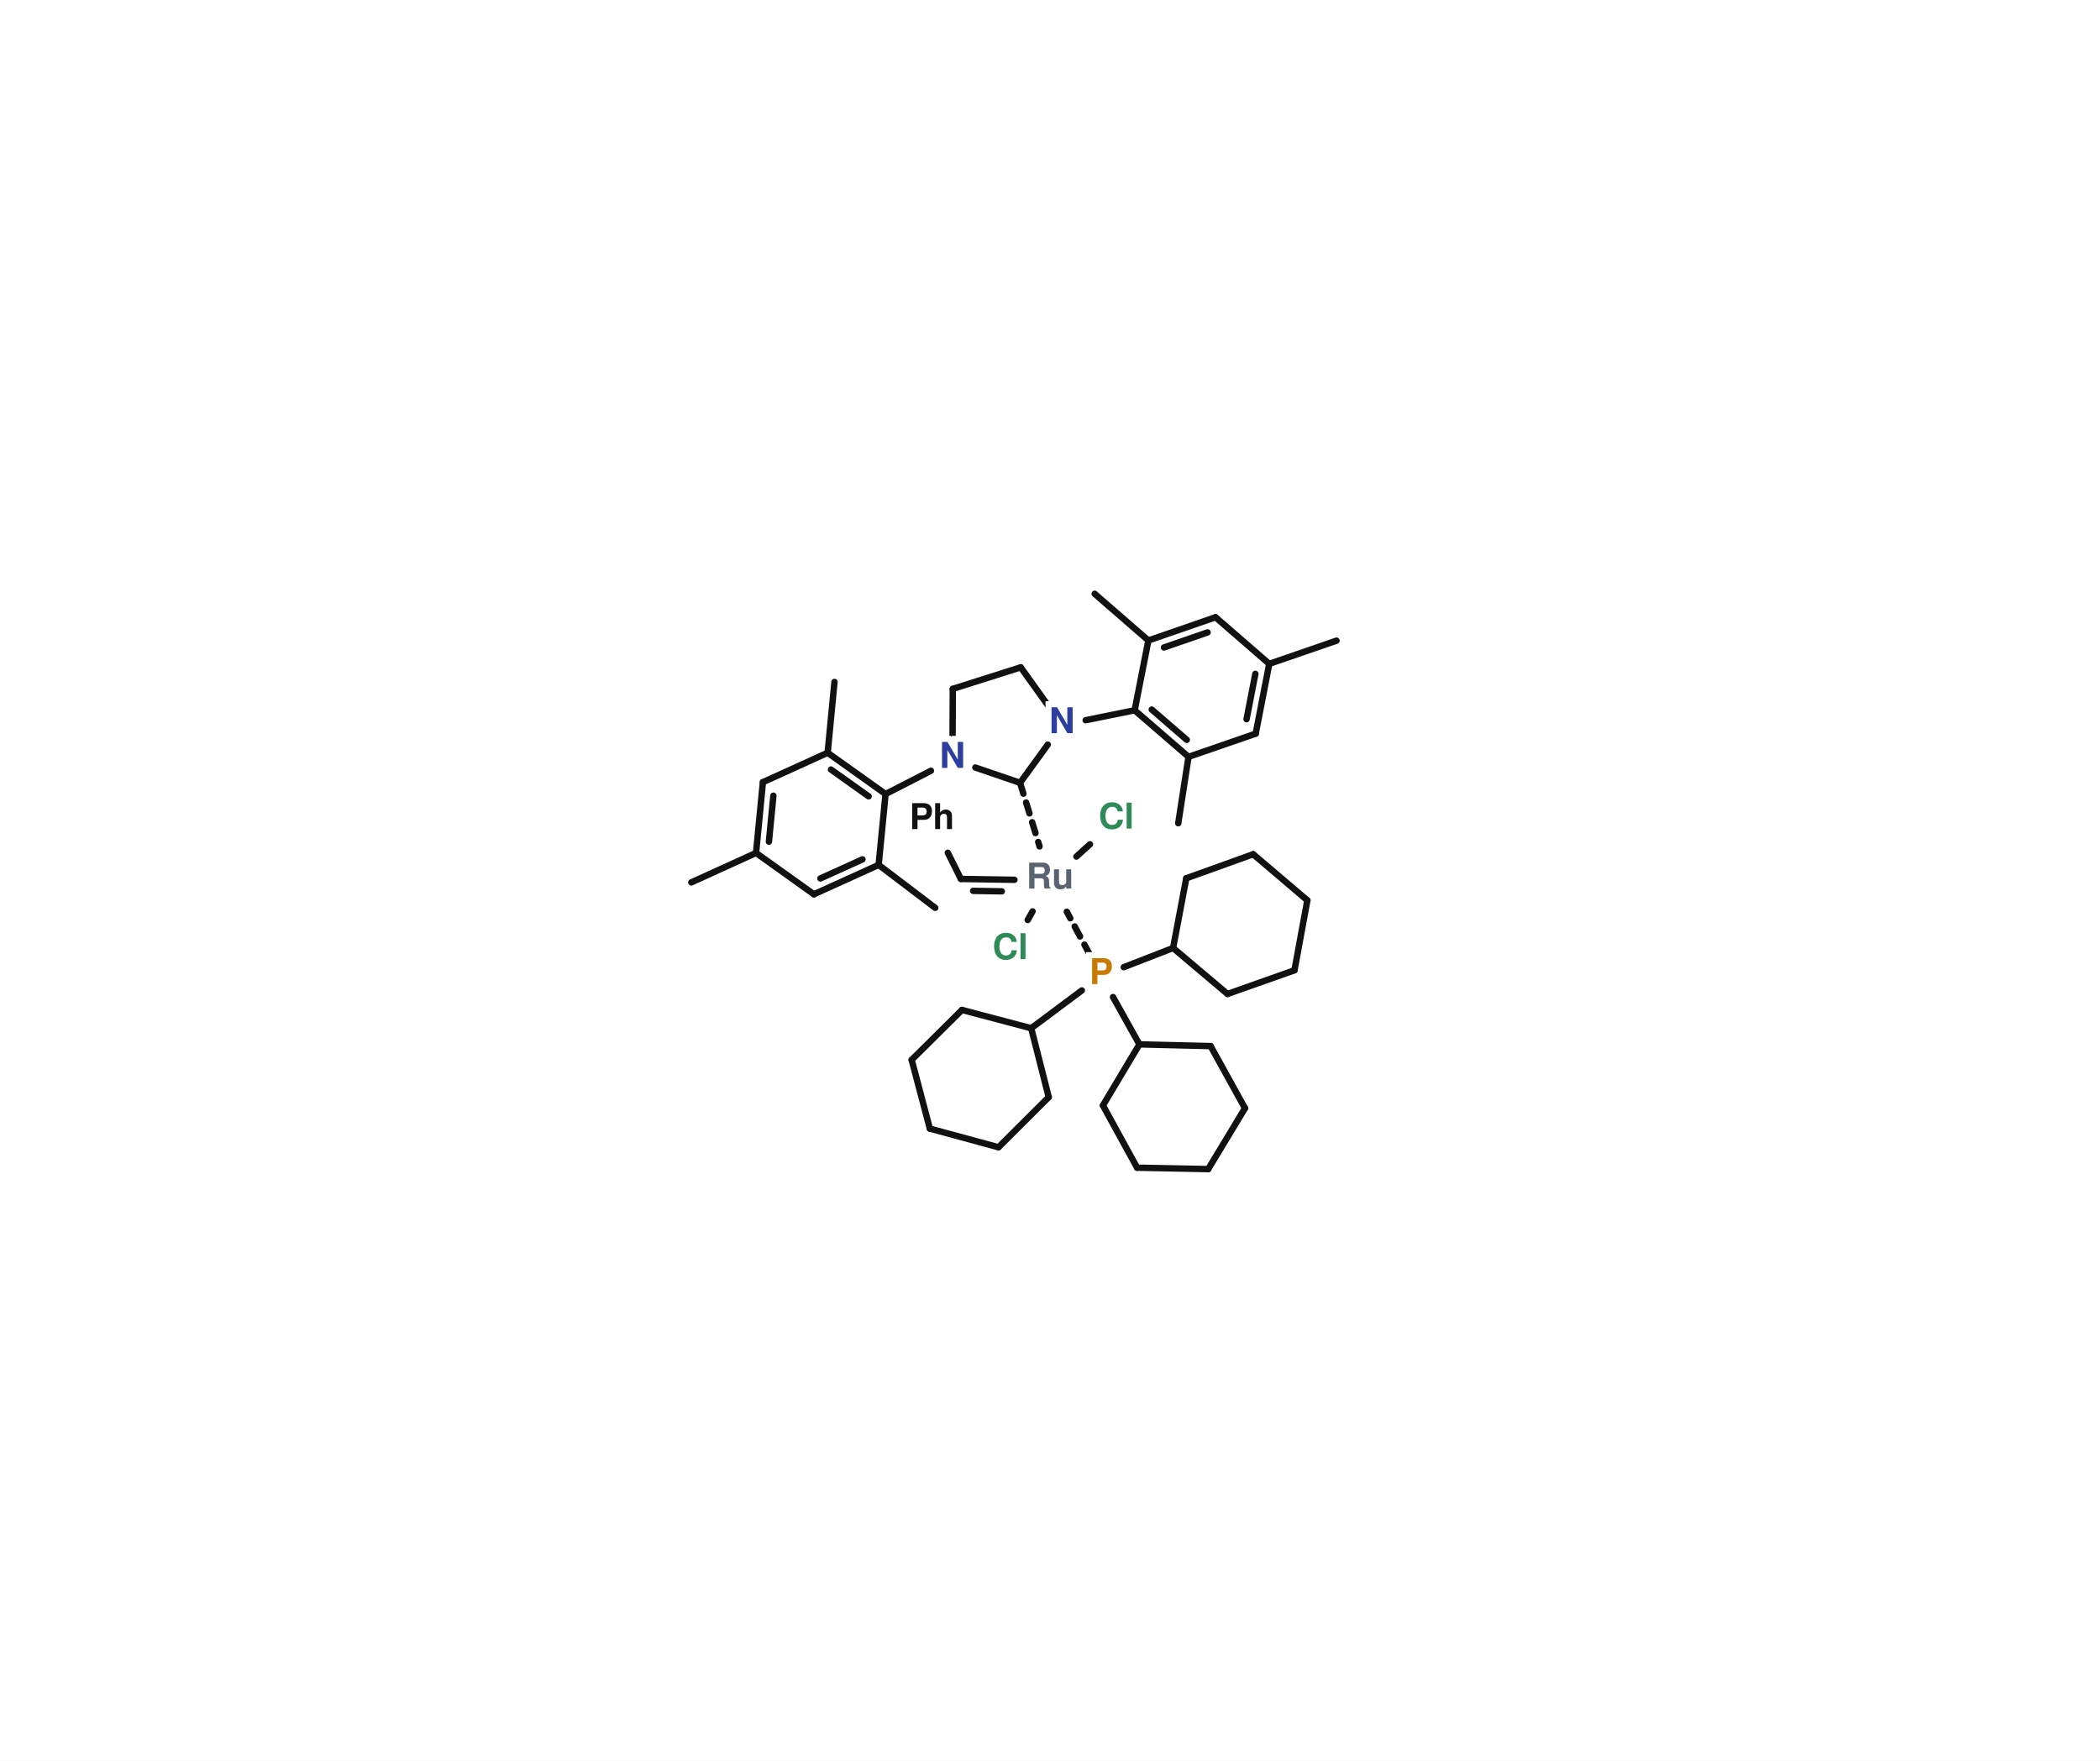
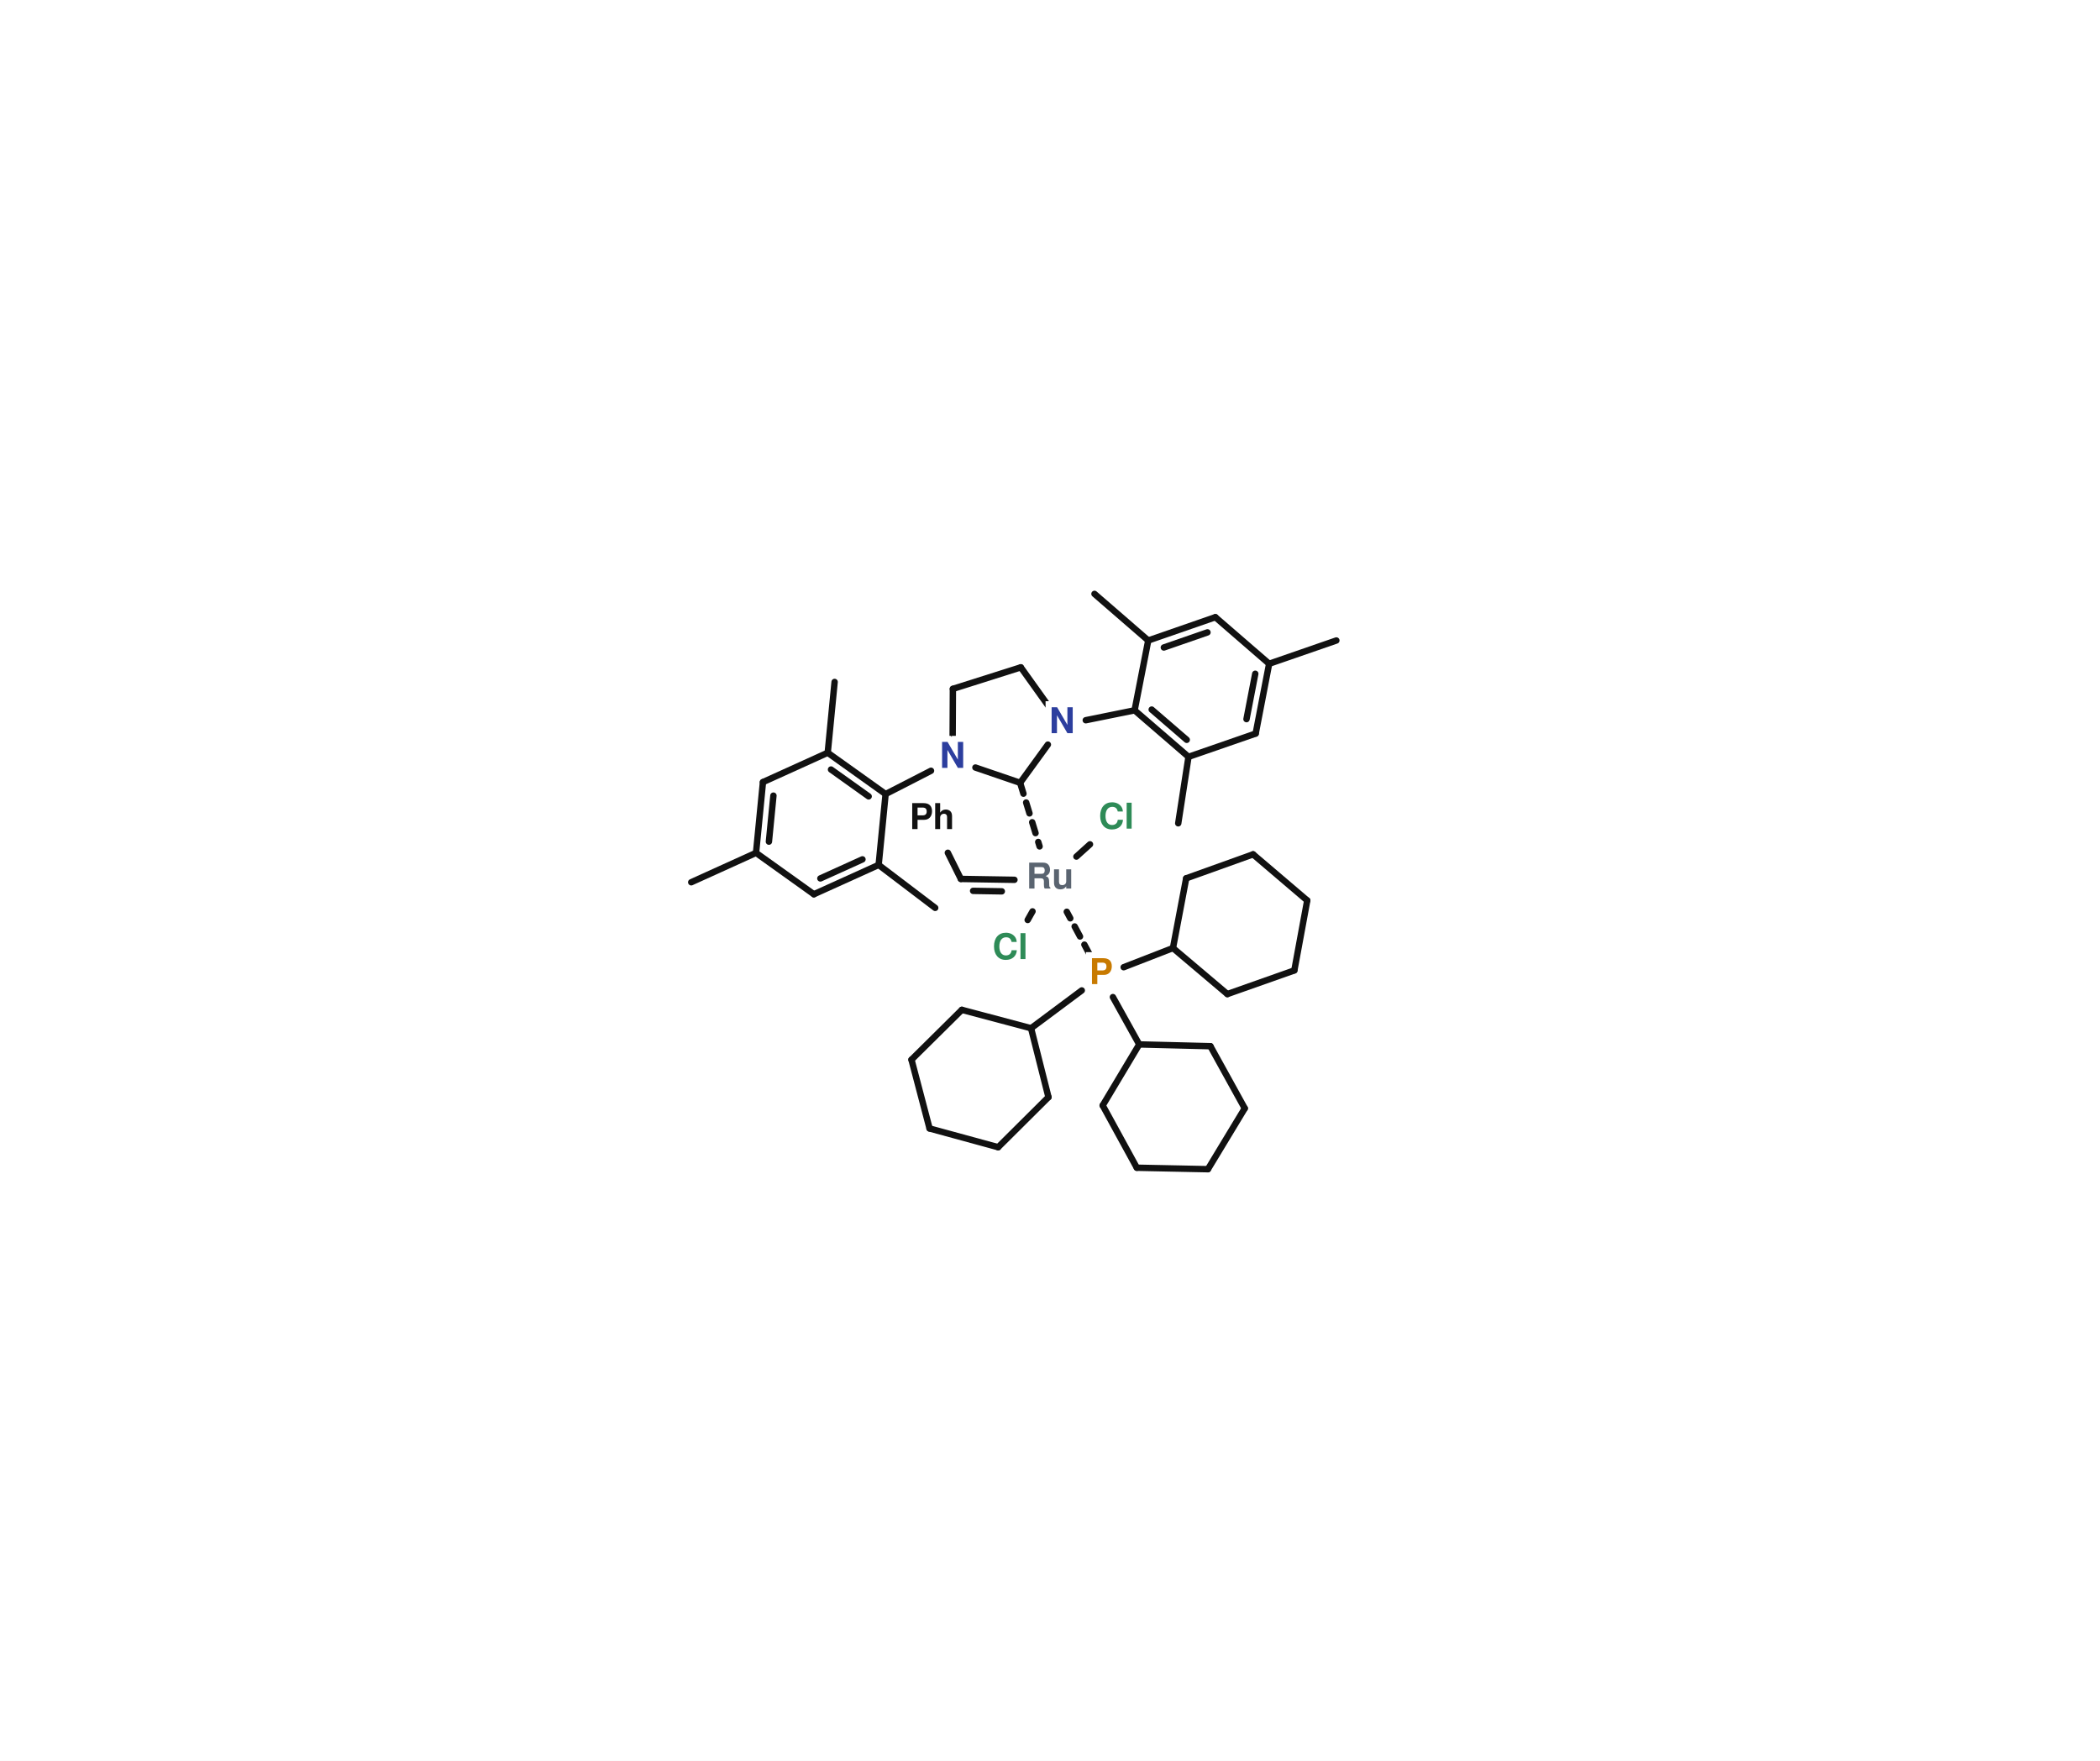
<svg xmlns="http://www.w3.org/2000/svg" width="1240" height="1040" viewBox="0 0 1240 1040">
  <rect width="1240" height="1040" fill="#ffffff" />
  <g stroke-linecap="round" stroke-linejoin="round">
-     <line x1="602.32" y1="462.35" x2="575.91" y2="453.33" stroke="#111" stroke-width="3.78" />
-     <line x1="602.32" y1="462.35" x2="618.69" y2="439.78" stroke="#111" stroke-width="3.78" />
-     <line x1="562.47" y1="434.44" x2="562.61" y2="406.87" stroke="#111" stroke-width="3.78" />
-     <line x1="562.61" y1="406.87" x2="602.72" y2="394.15" stroke="#111" stroke-width="3.78" />
-     <line x1="602.72" y1="394.15" x2="618.77" y2="416.60" stroke="#111" stroke-width="3.78" />
-     <line x1="522.90" y1="468.99" x2="488.71" y2="444.61" stroke="#111" stroke-width="3.78" />
-     <line x1="512.90" y1="470.36" x2="490.67" y2="454.52" stroke="#111" stroke-width="3.78" />
-     <line x1="488.71" y1="444.61" x2="450.48" y2="461.98" stroke="#111" stroke-width="3.78" />
-     <line x1="450.48" y1="461.98" x2="446.42" y2="503.78" stroke="#111" stroke-width="3.78" />
-     <line x1="456.67" y1="469.97" x2="454.03" y2="497.14" stroke="#111" stroke-width="3.78" />
-     <line x1="446.42" y1="503.78" x2="480.59" y2="528.19" stroke="#111" stroke-width="3.78" />
-     <line x1="480.59" y1="528.19" x2="518.82" y2="510.84" stroke="#111" stroke-width="3.78" />
-     <line x1="484.42" y1="518.84" x2="509.27" y2="507.57" stroke="#111" stroke-width="3.78" />
-     <line x1="518.82" y1="510.84" x2="522.90" y2="468.99" stroke="#111" stroke-width="3.78" />
-     <line x1="549.69" y1="455.24" x2="522.90" y2="468.99" stroke="#111" stroke-width="3.78" />
-     <line x1="488.71" y1="444.61" x2="492.74" y2="402.79" stroke="#111" stroke-width="3.78" />
-     <line x1="446.42" y1="503.78" x2="408.20" y2="521.18" stroke="#111" stroke-width="3.78" />
-     <line x1="518.82" y1="510.84" x2="552.22" y2="536.20" stroke="#111" stroke-width="3.78" />
-     <line x1="669.99" y1="419.52" x2="701.79" y2="447.02" stroke="#111" stroke-width="3.78" />
-     <line x1="680.08" y1="419.09" x2="700.76" y2="436.97" stroke="#111" stroke-width="3.78" />
-     <line x1="701.79" y1="447.02" x2="741.47" y2="433.32" stroke="#111" stroke-width="3.78" />
-     <line x1="741.47" y1="433.32" x2="749.46" y2="392.10" stroke="#111" stroke-width="3.78" />
-     <line x1="736.06" y1="424.79" x2="741.26" y2="398.00" stroke="#111" stroke-width="3.78" />
-     <line x1="749.46" y1="392.10" x2="717.75" y2="364.57" stroke="#111" stroke-width="3.78" />
-     <line x1="717.75" y1="364.57" x2="678.09" y2="378.28" stroke="#111" stroke-width="3.78" />
-     <line x1="713.06" y1="373.52" x2="687.30" y2="382.42" stroke="#111" stroke-width="3.78" />
-     <line x1="678.09" y1="378.28" x2="669.99" y2="419.52" stroke="#111" stroke-width="3.78" />
-     <line x1="641.07" y1="425.38" x2="669.99" y2="419.52" stroke="#111" stroke-width="3.78" />
-     <line x1="701.79" y1="447.02" x2="695.73" y2="486.24" stroke="#111" stroke-width="3.78" />
-     <line x1="749.46" y1="392.10" x2="789.18" y2="378.39" stroke="#111" stroke-width="3.78" />
-     <line x1="678.09" y1="378.28" x2="646.38" y2="350.72" stroke="#111" stroke-width="3.78" />
-     <line x1="567.37" y1="519.13" x2="559.67" y2="503.66" stroke="#111" stroke-width="3.78" />
-     <line x1="599.00" y1="519.65" x2="567.37" y2="519.13" stroke="#111" stroke-width="3.78" />
-     <line x1="591.54" y1="526.46" x2="574.61" y2="526.18" stroke="#111" stroke-width="3.78" />
-     <line x1="608.91" y1="607.31" x2="568.02" y2="596.51" stroke="#111" stroke-width="3.78" />
-     <line x1="568.02" y1="596.51" x2="538.32" y2="625.99" stroke="#111" stroke-width="3.78" />
-     <line x1="538.32" y1="625.99" x2="549.05" y2="666.59" stroke="#111" stroke-width="3.78" />
-     <line x1="549.05" y1="666.59" x2="589.57" y2="677.61" stroke="#111" stroke-width="3.78" />
-     <line x1="589.57" y1="677.61" x2="619.24" y2="648.02" stroke="#111" stroke-width="3.78" />
-     <line x1="619.24" y1="648.02" x2="608.91" y2="607.31" stroke="#111" stroke-width="3.78" />
-     <line x1="638.81" y1="584.98" x2="608.91" y2="607.31" stroke="#111" stroke-width="3.78" />
-     <line x1="692.68" y1="559.92" x2="724.81" y2="587.07" stroke="#111" stroke-width="3.78" />
-     <line x1="724.81" y1="587.07" x2="764.36" y2="573.09" stroke="#111" stroke-width="3.78" />
-     <line x1="764.36" y1="573.09" x2="771.96" y2="531.77" stroke="#111" stroke-width="3.78" />
-     <line x1="771.96" y1="531.77" x2="739.97" y2="504.54" stroke="#111" stroke-width="3.78" />
-     <line x1="739.97" y1="504.54" x2="700.47" y2="518.74" stroke="#111" stroke-width="3.78" />
-     <line x1="700.47" y1="518.74" x2="692.68" y2="559.92" stroke="#111" stroke-width="3.78" />
-     <line x1="663.56" y1="571.25" x2="692.68" y2="559.92" stroke="#111" stroke-width="3.78" />
-     <line x1="672.80" y1="616.84" x2="651.24" y2="652.91" stroke="#111" stroke-width="3.78" />
-     <line x1="651.24" y1="652.91" x2="671.43" y2="689.68" stroke="#111" stroke-width="3.78" />
-     <line x1="671.43" y1="689.68" x2="713.42" y2="690.51" stroke="#111" stroke-width="3.78" />
-     <line x1="713.42" y1="690.51" x2="735.14" y2="654.56" stroke="#111" stroke-width="3.78" />
-     <line x1="735.14" y1="654.56" x2="714.83" y2="617.86" stroke="#111" stroke-width="3.78" />
-     <line x1="714.83" y1="617.86" x2="672.80" y2="616.84" stroke="#111" stroke-width="3.78" />
-     <line x1="657.21" y1="588.90" x2="672.80" y2="616.84" stroke="#111" stroke-width="3.78" />
-     <line x1="643.51" y1="563.85" x2="629.92" y2="538.51" stroke="#111" stroke-width="3.78" stroke-dasharray="6.72,5.46" />
-     <line x1="635.58" y1="505.92" x2="643.60" y2="498.67" stroke="#111" stroke-width="3.78" />
-     <line x1="609.70" y1="538.30" x2="606.84" y2="543.39" stroke="#111" stroke-width="3.78" />
-     <line x1="602.32" y1="462.35" x2="613.84" y2="499.92" stroke="#111" stroke-width="3.78" stroke-dasharray="6.72,5.46" />
+     <line x1="602.36" y1="462.35" x2="575.96" y2="453.33" stroke="#111" stroke-width="3.78" />
+     <line x1="602.36" y1="462.35" x2="618.74" y2="439.79" stroke="#111" stroke-width="3.78" />
+     <line x1="562.52" y1="434.44" x2="562.66" y2="406.87" stroke="#111" stroke-width="3.78" />
+     <line x1="562.66" y1="406.87" x2="602.77" y2="394.16" stroke="#111" stroke-width="3.78" />
+     <line x1="602.77" y1="394.16" x2="618.82" y2="416.61" stroke="#111" stroke-width="3.78" />
+     <line x1="522.93" y1="469.00" x2="488.75" y2="444.60" stroke="#111" stroke-width="3.78" />
+     <line x1="512.92" y1="470.37" x2="490.70" y2="454.51" stroke="#111" stroke-width="3.78" />
+     <line x1="488.75" y1="444.60" x2="450.51" y2="461.94" stroke="#111" stroke-width="3.78" />
+     <line x1="450.51" y1="461.94" x2="446.42" y2="503.74" stroke="#111" stroke-width="3.78" />
+     <line x1="456.69" y1="469.93" x2="454.03" y2="497.10" stroke="#111" stroke-width="3.78" />
+     <line x1="446.42" y1="503.74" x2="480.57" y2="528.17" stroke="#111" stroke-width="3.78" />
+     <line x1="480.57" y1="528.17" x2="518.82" y2="510.85" stroke="#111" stroke-width="3.78" />
+     <line x1="484.41" y1="518.83" x2="509.26" y2="507.57" stroke="#111" stroke-width="3.78" />
+     <line x1="518.82" y1="510.85" x2="522.93" y2="469.00" stroke="#111" stroke-width="3.78" />
+     <line x1="549.74" y1="455.24" x2="522.93" y2="469.00" stroke="#111" stroke-width="3.78" />
+     <line x1="488.75" y1="444.60" x2="492.82" y2="402.79" stroke="#111" stroke-width="3.78" />
+     <line x1="446.42" y1="503.74" x2="408.16" y2="521.09" stroke="#111" stroke-width="3.78" />
+     <line x1="518.82" y1="510.85" x2="552.21" y2="536.22" stroke="#111" stroke-width="3.78" />
+     <line x1="669.96" y1="419.54" x2="701.78" y2="447.01" stroke="#111" stroke-width="3.78" />
+     <line x1="680.05" y1="419.10" x2="700.74" y2="436.96" stroke="#111" stroke-width="3.78" />
+     <line x1="701.78" y1="447.01" x2="741.45" y2="433.27" stroke="#111" stroke-width="3.78" />
+     <line x1="741.45" y1="433.27" x2="749.40" y2="392.04" stroke="#111" stroke-width="3.78" />
+     <line x1="736.03" y1="424.74" x2="741.20" y2="397.95" stroke="#111" stroke-width="3.78" />
+     <line x1="749.40" y1="392.04" x2="717.65" y2="364.54" stroke="#111" stroke-width="3.78" />
+     <line x1="717.65" y1="364.54" x2="678.01" y2="378.29" stroke="#111" stroke-width="3.78" />
+     <line x1="712.98" y1="373.50" x2="687.22" y2="382.43" stroke="#111" stroke-width="3.78" />
+     <line x1="678.01" y1="378.29" x2="669.96" y2="419.54" stroke="#111" stroke-width="3.78" />
+     <line x1="641.12" y1="425.39" x2="669.96" y2="419.54" stroke="#111" stroke-width="3.78" />
+     <line x1="701.78" y1="447.01" x2="695.72" y2="486.27" stroke="#111" stroke-width="3.78" />
+     <line x1="749.40" y1="392.04" x2="789.08" y2="378.30" stroke="#111" stroke-width="3.78" />
+     <line x1="678.01" y1="378.29" x2="646.27" y2="350.77" stroke="#111" stroke-width="3.78" />
+     <line x1="567.36" y1="519.13" x2="559.68" y2="503.67" stroke="#111" stroke-width="3.78" />
+     <line x1="599.00" y1="519.65" x2="567.36" y2="519.13" stroke="#111" stroke-width="3.78" />
+     <line x1="591.54" y1="526.46" x2="574.60" y2="526.18" stroke="#111" stroke-width="3.78" />
+     <line x1="608.82" y1="607.31" x2="567.95" y2="596.45" stroke="#111" stroke-width="3.78" />
+     <line x1="567.95" y1="596.45" x2="538.21" y2="625.89" stroke="#111" stroke-width="3.78" />
+     <line x1="538.21" y1="625.89" x2="548.88" y2="666.51" stroke="#111" stroke-width="3.78" />
+     <line x1="548.88" y1="666.51" x2="589.39" y2="677.58" stroke="#111" stroke-width="3.78" />
+     <line x1="589.39" y1="677.58" x2="619.10" y2="648.02" stroke="#111" stroke-width="3.78" />
+     <line x1="619.10" y1="648.02" x2="608.82" y2="607.31" stroke="#111" stroke-width="3.78" />
+     <line x1="638.76" y1="584.98" x2="608.82" y2="607.31" stroke="#111" stroke-width="3.78" />
+     <line x1="692.61" y1="559.96" x2="724.73" y2="587.13" stroke="#111" stroke-width="3.78" />
+     <line x1="724.73" y1="587.13" x2="764.28" y2="573.16" stroke="#111" stroke-width="3.78" />
+     <line x1="764.28" y1="573.16" x2="771.89" y2="531.85" stroke="#111" stroke-width="3.78" />
+     <line x1="771.89" y1="531.85" x2="739.92" y2="504.60" stroke="#111" stroke-width="3.78" />
+     <line x1="739.92" y1="504.60" x2="700.41" y2="518.78" stroke="#111" stroke-width="3.78" />
+     <line x1="700.41" y1="518.78" x2="692.61" y2="559.96" stroke="#111" stroke-width="3.78" />
+     <line x1="663.51" y1="571.27" x2="692.61" y2="559.96" stroke="#111" stroke-width="3.78" />
+     <line x1="672.69" y1="616.87" x2="651.11" y2="652.92" stroke="#111" stroke-width="3.78" />
+     <line x1="651.11" y1="652.92" x2="671.26" y2="689.71" stroke="#111" stroke-width="3.78" />
+     <line x1="671.26" y1="689.71" x2="713.26" y2="690.57" stroke="#111" stroke-width="3.78" />
+     <line x1="713.26" y1="690.57" x2="735.00" y2="654.63" stroke="#111" stroke-width="3.78" />
+     <line x1="735.00" y1="654.63" x2="714.72" y2="617.92" stroke="#111" stroke-width="3.78" />
+     <line x1="714.72" y1="617.92" x2="672.69" y2="616.87" stroke="#111" stroke-width="3.78" />
+     <line x1="657.15" y1="588.92" x2="672.69" y2="616.87" stroke="#111" stroke-width="3.78" />
+     <line x1="643.47" y1="563.86" x2="629.91" y2="538.52" stroke="#111" stroke-width="3.78" stroke-dasharray="6.72,5.46" />
+     <line x1="635.59" y1="505.93" x2="643.61" y2="498.69" stroke="#111" stroke-width="3.78" />
+     <line x1="609.68" y1="538.29" x2="606.82" y2="543.37" stroke="#111" stroke-width="3.78" />
+     <line x1="602.36" y1="462.35" x2="613.86" y2="499.92" stroke="#111" stroke-width="3.78" stroke-dasharray="6.72,5.46" />
  </g>
-   <text x="562.40" y="448.72" text-anchor="middle" dominant-baseline="central" font-family="Helvetica, Arial, sans-serif" font-size="21.0" font-weight="600" stroke="#ffffff" stroke-width="7.14" fill="#ffffff">N</text>
-   <text x="562.40" y="448.72" text-anchor="middle" dominant-baseline="central" font-family="Helvetica, Arial, sans-serif" font-size="21.0" font-weight="600" fill="#2c3e9e">N</text>
-   <text x="627.08" y="428.22" text-anchor="middle" dominant-baseline="central" font-family="Helvetica, Arial, sans-serif" font-size="21.0" font-weight="600" stroke="#ffffff" stroke-width="7.14" fill="#ffffff">N</text>
-   <text x="627.08" y="428.22" text-anchor="middle" dominant-baseline="central" font-family="Helvetica, Arial, sans-serif" font-size="21.0" font-weight="600" fill="#2c3e9e">N</text>
+   <text x="562.44" y="448.72" text-anchor="middle" dominant-baseline="central" font-family="Helvetica, Arial, sans-serif" font-size="21.0" font-weight="600" stroke="#ffffff" stroke-width="7.14" fill="#ffffff">N</text>
+   <text x="562.44" y="448.72" text-anchor="middle" dominant-baseline="central" font-family="Helvetica, Arial, sans-serif" font-size="21.0" font-weight="600" fill="#2c3e9e">N</text>
+   <text x="627.12" y="428.23" text-anchor="middle" dominant-baseline="central" font-family="Helvetica, Arial, sans-serif" font-size="21.0" font-weight="600" stroke="#ffffff" stroke-width="7.14" fill="#ffffff">N</text>
+   <text x="627.12" y="428.23" text-anchor="middle" dominant-baseline="central" font-family="Helvetica, Arial, sans-serif" font-size="21.0" font-weight="600" fill="#2c3e9e">N</text>
  <text x="620.00" y="520.00" text-anchor="middle" dominant-baseline="central" font-family="Helvetica, Arial, sans-serif" font-size="21.0" font-weight="600" stroke="#ffffff" stroke-width="7.14" fill="#ffffff">Ru</text>
  <text x="620.00" y="520.00" text-anchor="middle" dominant-baseline="central" font-family="Helvetica, Arial, sans-serif" font-size="21.0" font-weight="600" fill="#5a6470">Ru</text>
-   <text x="550.31" y="484.87" text-anchor="middle" dominant-baseline="central" font-family="Helvetica, Arial, sans-serif" font-size="21.0" font-weight="600" stroke="#ffffff" stroke-width="7.14" fill="#ffffff">Ph</text>
-   <text x="550.31" y="484.87" text-anchor="middle" dominant-baseline="central" font-family="Helvetica, Arial, sans-serif" font-size="21.0" font-weight="600" fill="#111">Ph</text>
-   <text x="650.26" y="576.43" text-anchor="middle" dominant-baseline="central" font-family="Helvetica, Arial, sans-serif" font-size="21.0" font-weight="600" stroke="#ffffff" stroke-width="7.14" fill="#ffffff">P</text>
-   <text x="650.26" y="576.43" text-anchor="middle" dominant-baseline="central" font-family="Helvetica, Arial, sans-serif" font-size="21.0" font-weight="600" fill="#c87a00">P</text>
-   <text x="659.18" y="484.59" text-anchor="middle" dominant-baseline="central" font-family="Helvetica, Arial, sans-serif" font-size="21.0" font-weight="600" stroke="#ffffff" stroke-width="7.14" fill="#ffffff">Cl</text>
-   <text x="659.18" y="484.59" text-anchor="middle" dominant-baseline="central" font-family="Helvetica, Arial, sans-serif" font-size="21.0" font-weight="600" fill="#2e8b57">Cl</text>
-   <text x="596.53" y="561.68" text-anchor="middle" dominant-baseline="central" font-family="Helvetica, Arial, sans-serif" font-size="21.0" font-weight="600" stroke="#ffffff" stroke-width="7.14" fill="#ffffff">Cl</text>
-   <text x="596.53" y="561.68" text-anchor="middle" dominant-baseline="central" font-family="Helvetica, Arial, sans-serif" font-size="21.0" font-weight="600" fill="#2e8b57">Cl</text>
+   <text x="550.34" y="484.86" text-anchor="middle" dominant-baseline="central" font-family="Helvetica, Arial, sans-serif" font-size="21.0" font-weight="600" stroke="#ffffff" stroke-width="7.14" fill="#ffffff">Ph</text>
+   <text x="550.34" y="484.86" text-anchor="middle" dominant-baseline="central" font-family="Helvetica, Arial, sans-serif" font-size="21.0" font-weight="600" fill="#111">Ph</text>
+   <text x="650.20" y="576.45" text-anchor="middle" dominant-baseline="central" font-family="Helvetica, Arial, sans-serif" font-size="21.0" font-weight="600" stroke="#ffffff" stroke-width="7.14" fill="#ffffff">P</text>
+   <text x="650.20" y="576.45" text-anchor="middle" dominant-baseline="central" font-family="Helvetica, Arial, sans-serif" font-size="21.0" font-weight="600" fill="#c87a00">P</text>
+   <text x="659.20" y="484.62" text-anchor="middle" dominant-baseline="central" font-family="Helvetica, Arial, sans-serif" font-size="21.0" font-weight="600" stroke="#ffffff" stroke-width="7.14" fill="#ffffff">Cl</text>
+   <text x="659.20" y="484.62" text-anchor="middle" dominant-baseline="central" font-family="Helvetica, Arial, sans-serif" font-size="21.0" font-weight="600" fill="#2e8b57">Cl</text>
+   <text x="596.51" y="561.66" text-anchor="middle" dominant-baseline="central" font-family="Helvetica, Arial, sans-serif" font-size="21.0" font-weight="600" stroke="#ffffff" stroke-width="7.14" fill="#ffffff">Cl</text>
+   <text x="596.51" y="561.66" text-anchor="middle" dominant-baseline="central" font-family="Helvetica, Arial, sans-serif" font-size="21.0" font-weight="600" fill="#2e8b57">Cl</text>
</svg>
